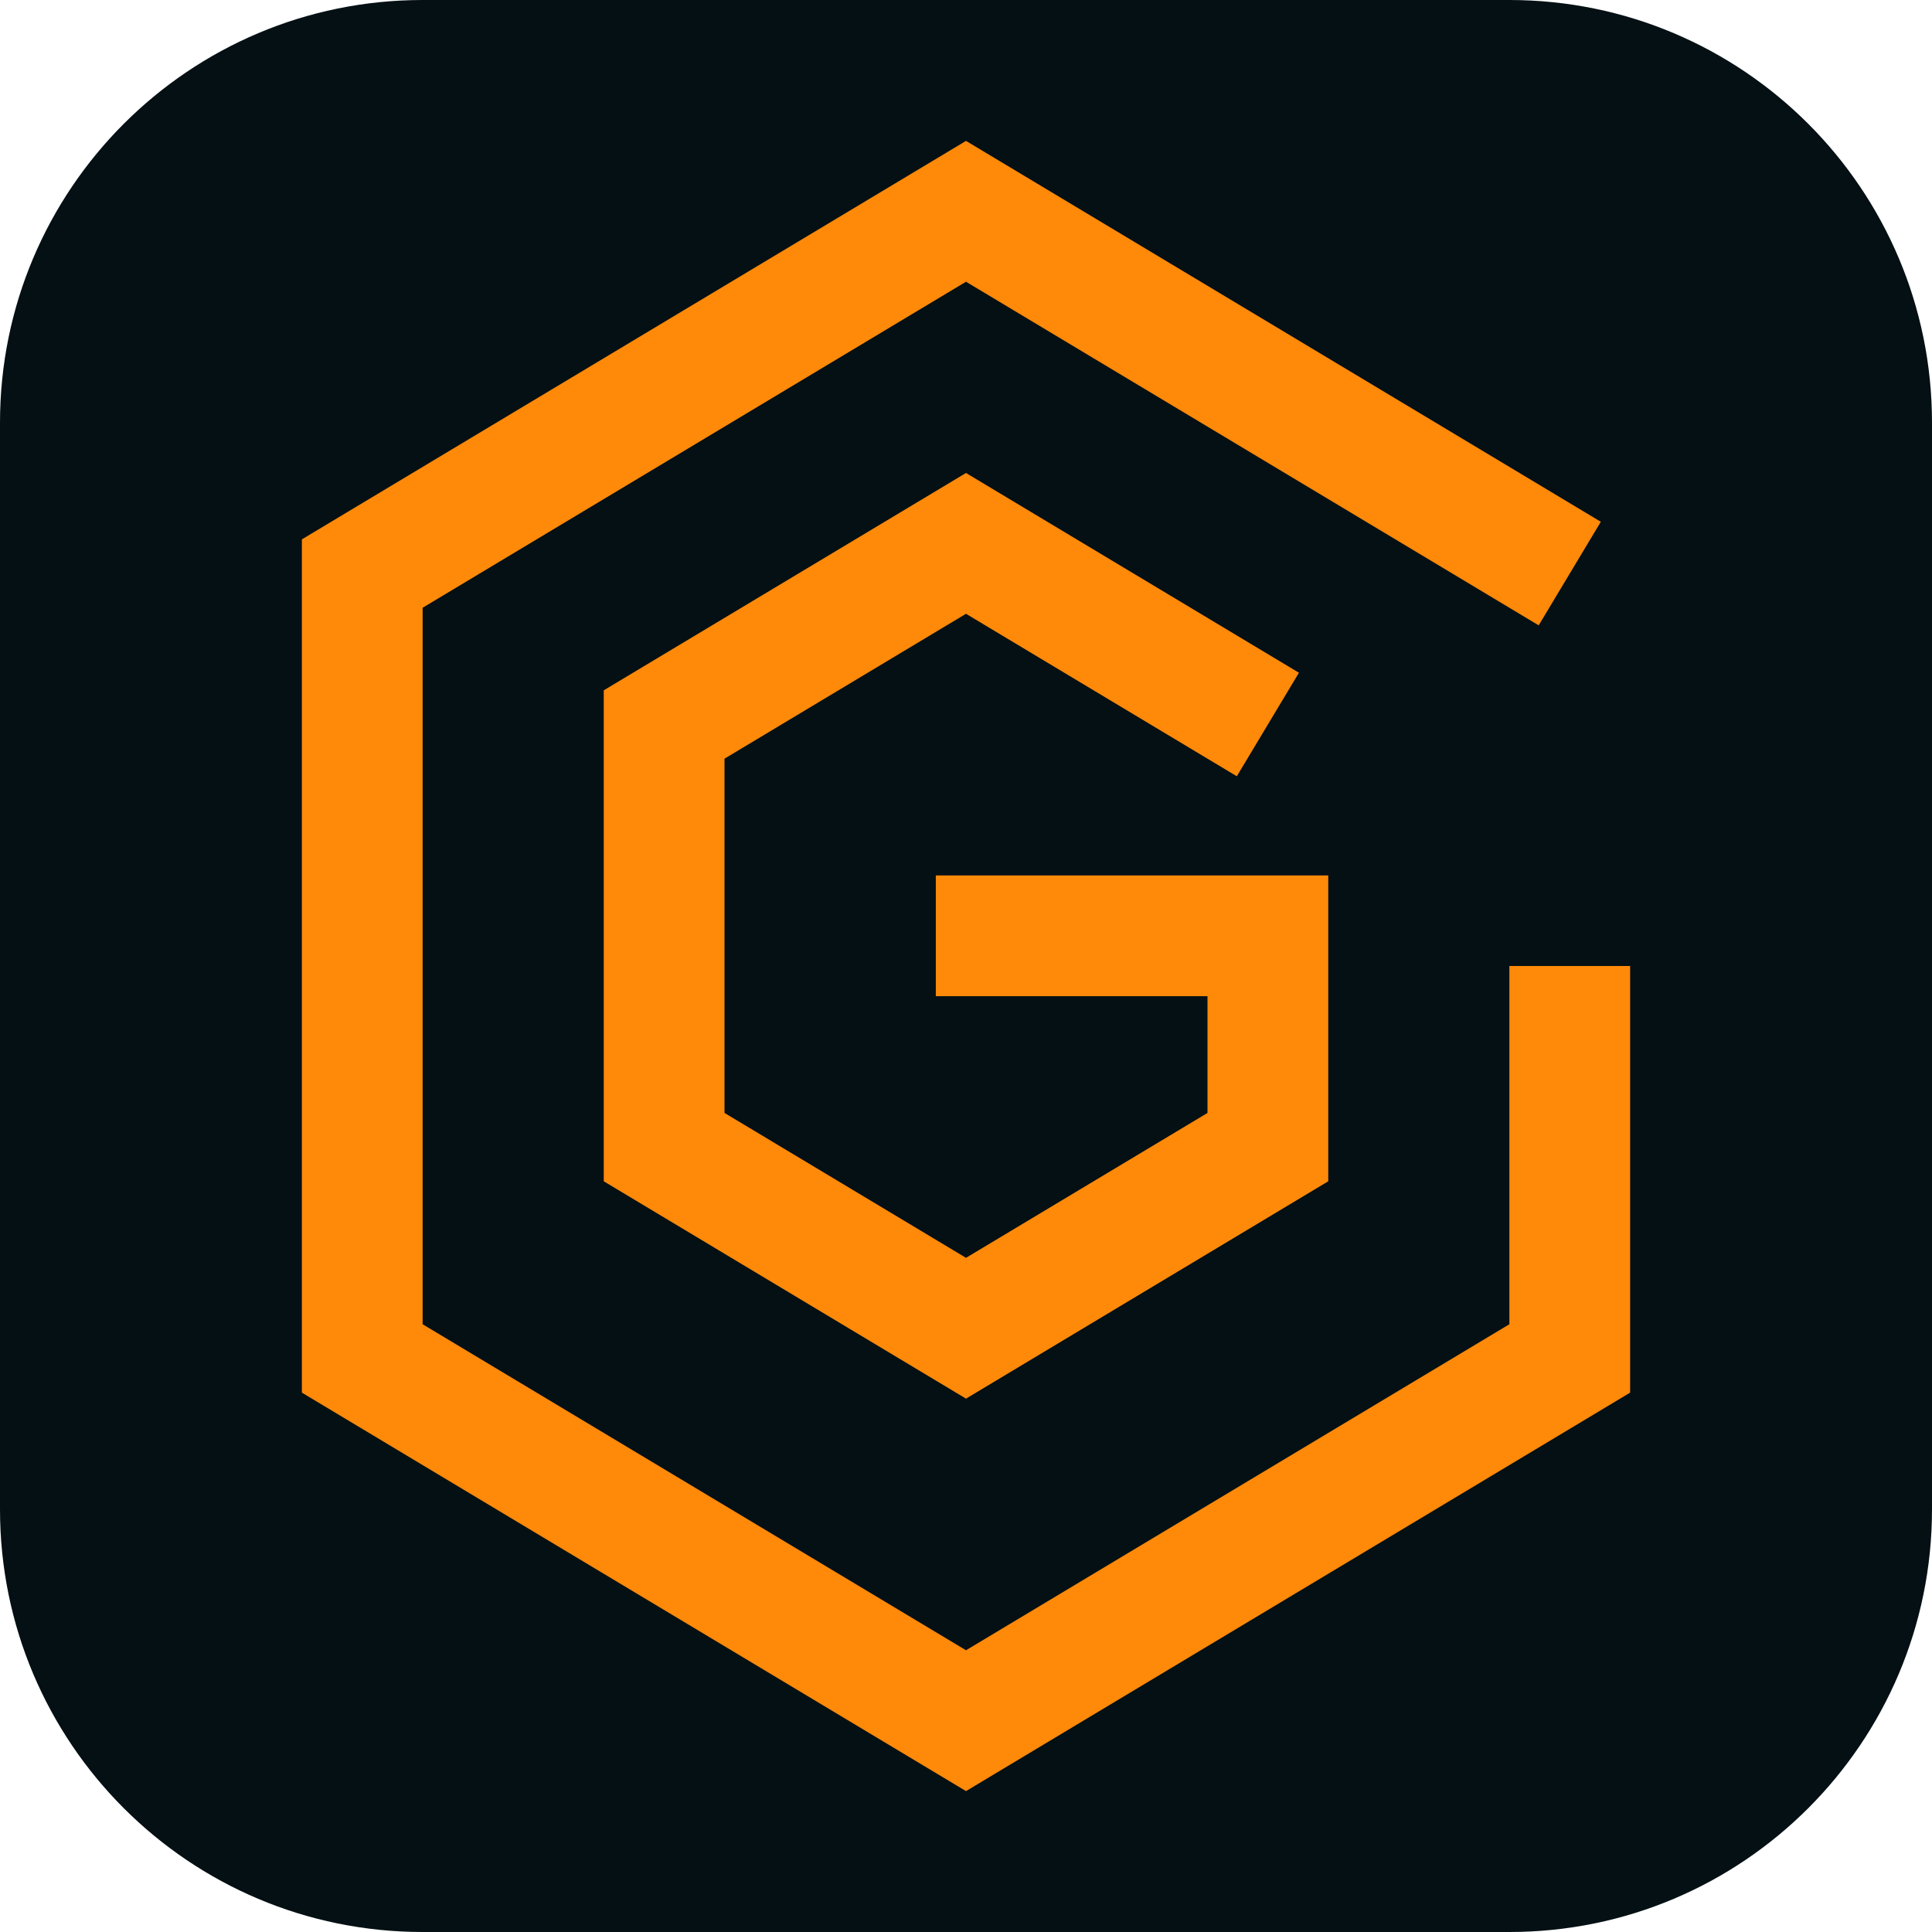
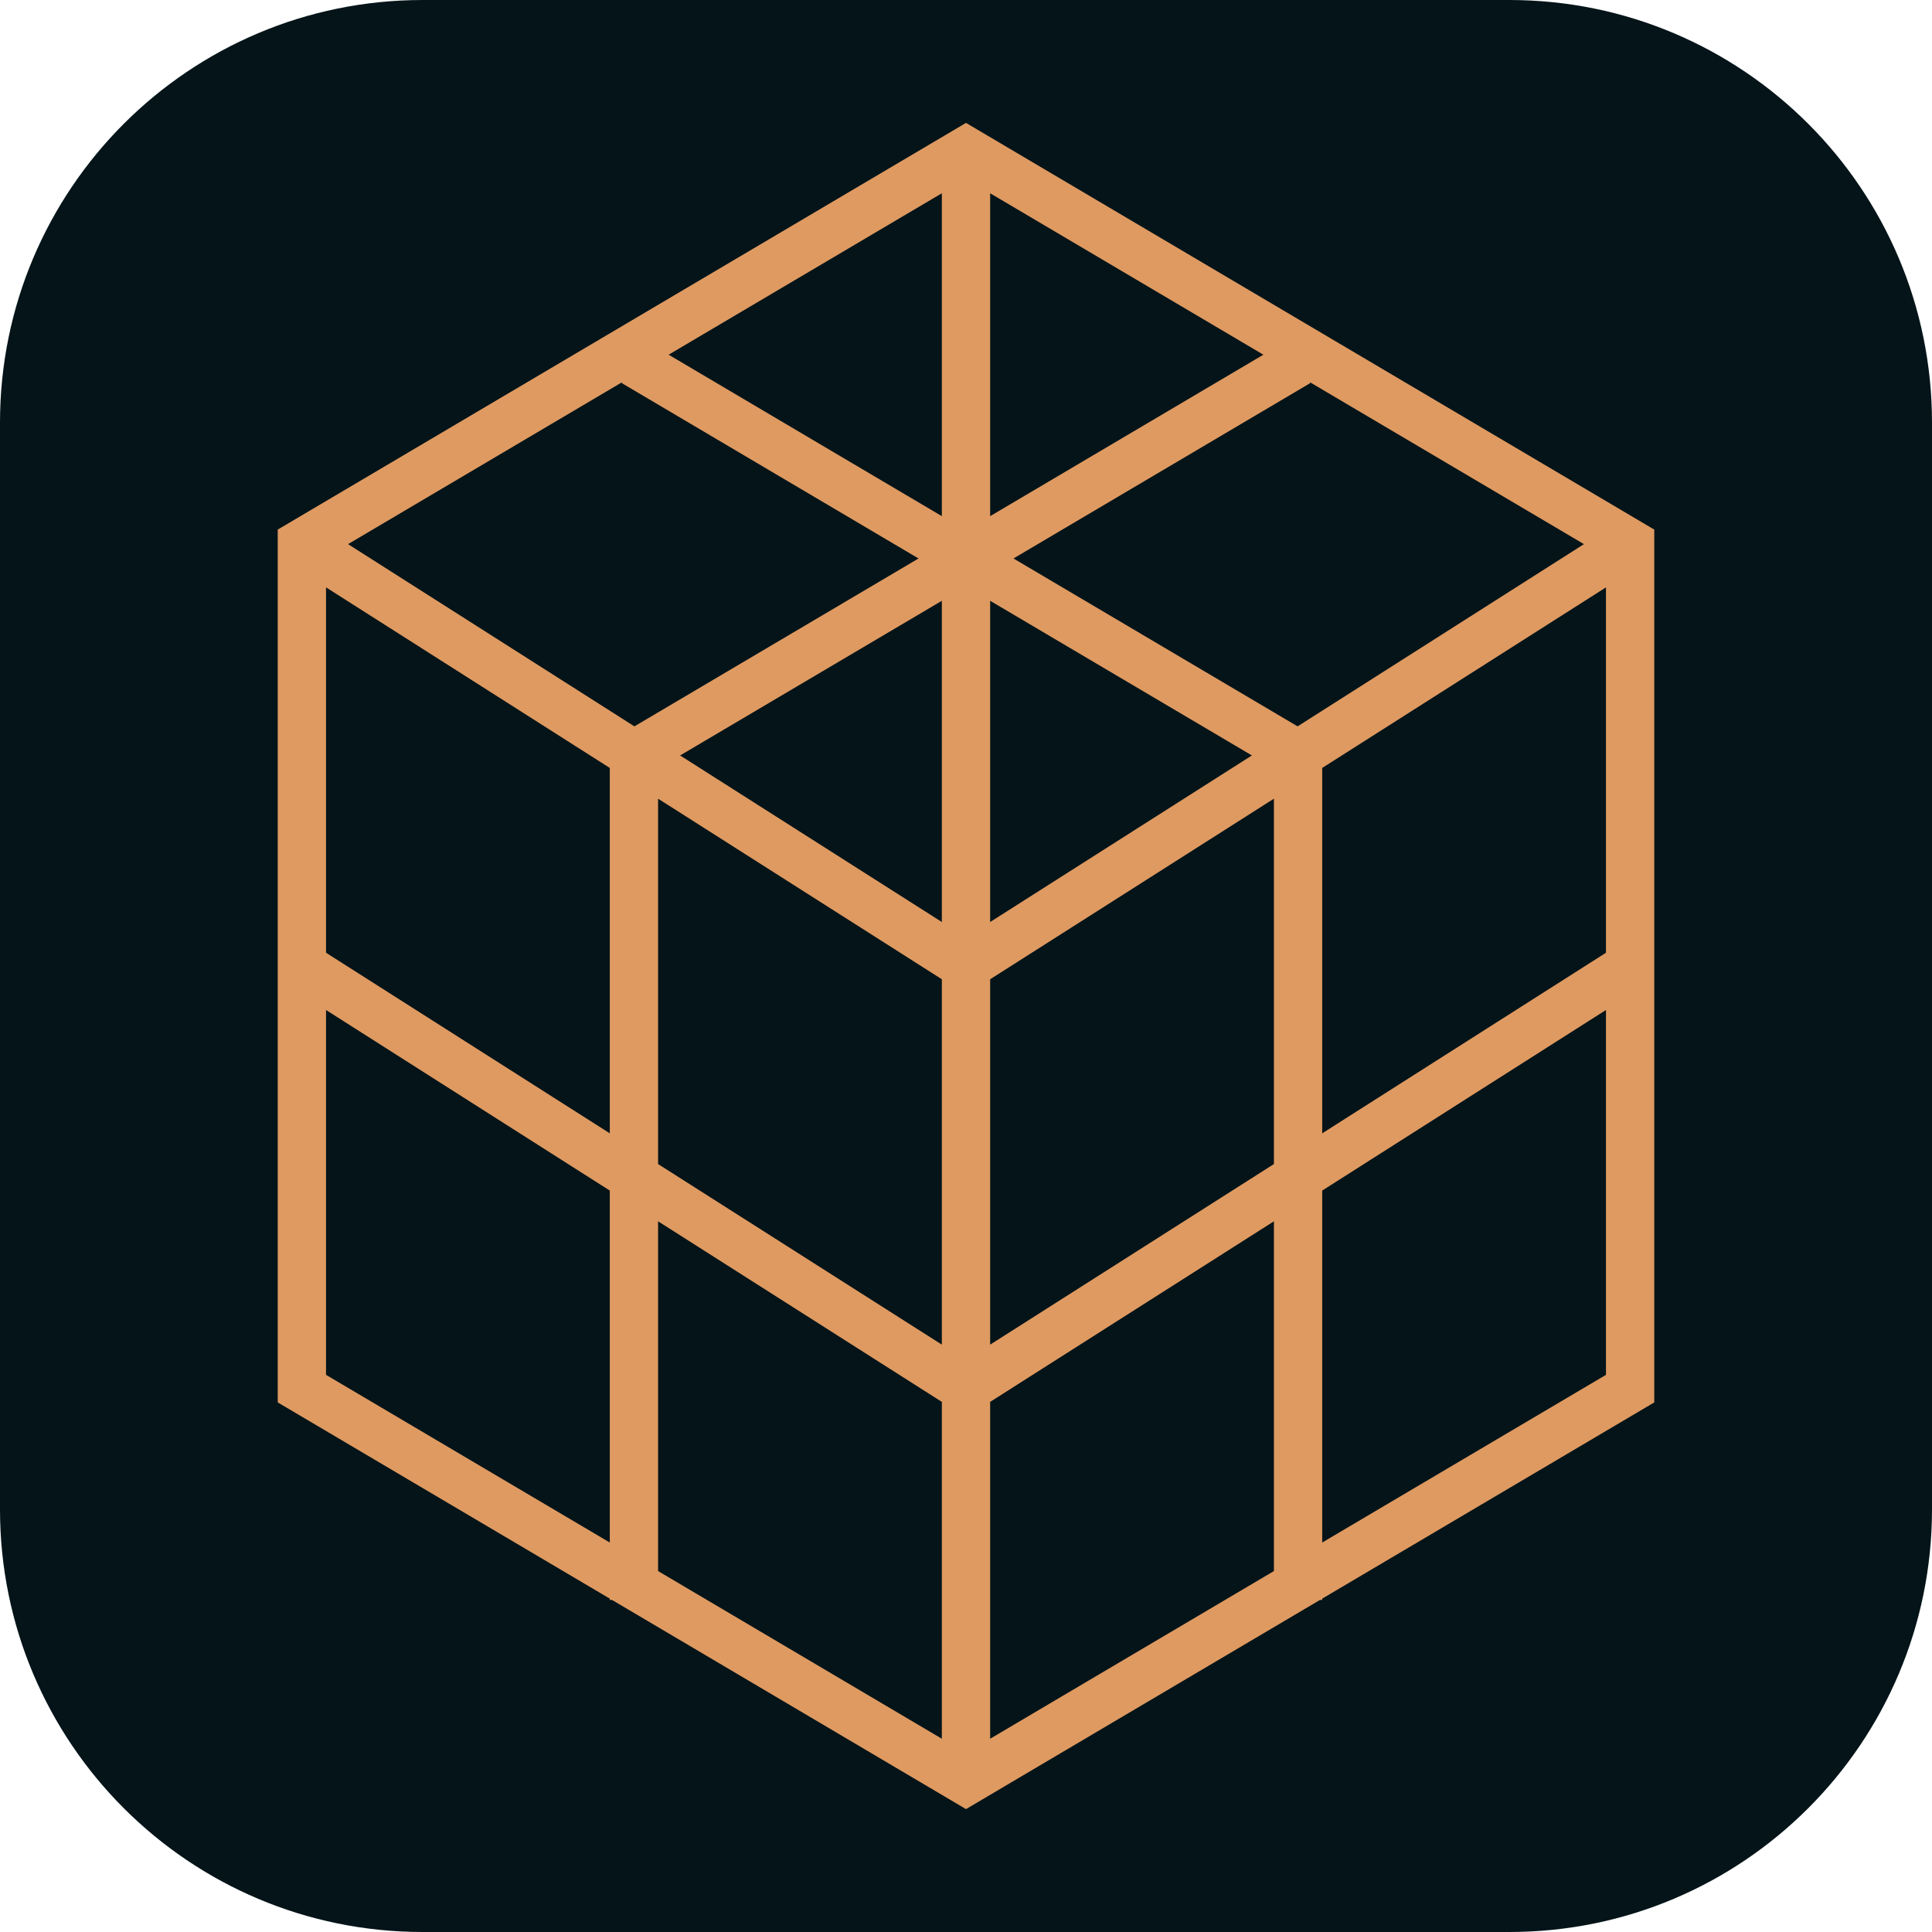
<svg xmlns="http://www.w3.org/2000/svg" viewBox="0 0 64 64">
-   <rect width="64" height="64" rx="14" fill="#041014" />
-   <path d="M52 19 32 7 12 19v26l20 12 20-12V32M42 24l-10-6-10 6v14l10 6 10-6v-7H31" fill="none" stroke="#ff8909" stroke-width="4" />
+   <rect width="64" height="64" rx="14" fill="#041419" />
+   <path d="m32 5 22 13v28L32 59 10 46V18Zm0 0v27m0 27V32M10 18l22 14 22-14M10 32l22 14 22-14M21 12l22 13v28M43 12 21 25v28" fill="none" stroke="#df9a61" stroke-width="1.6" />
</svg>
